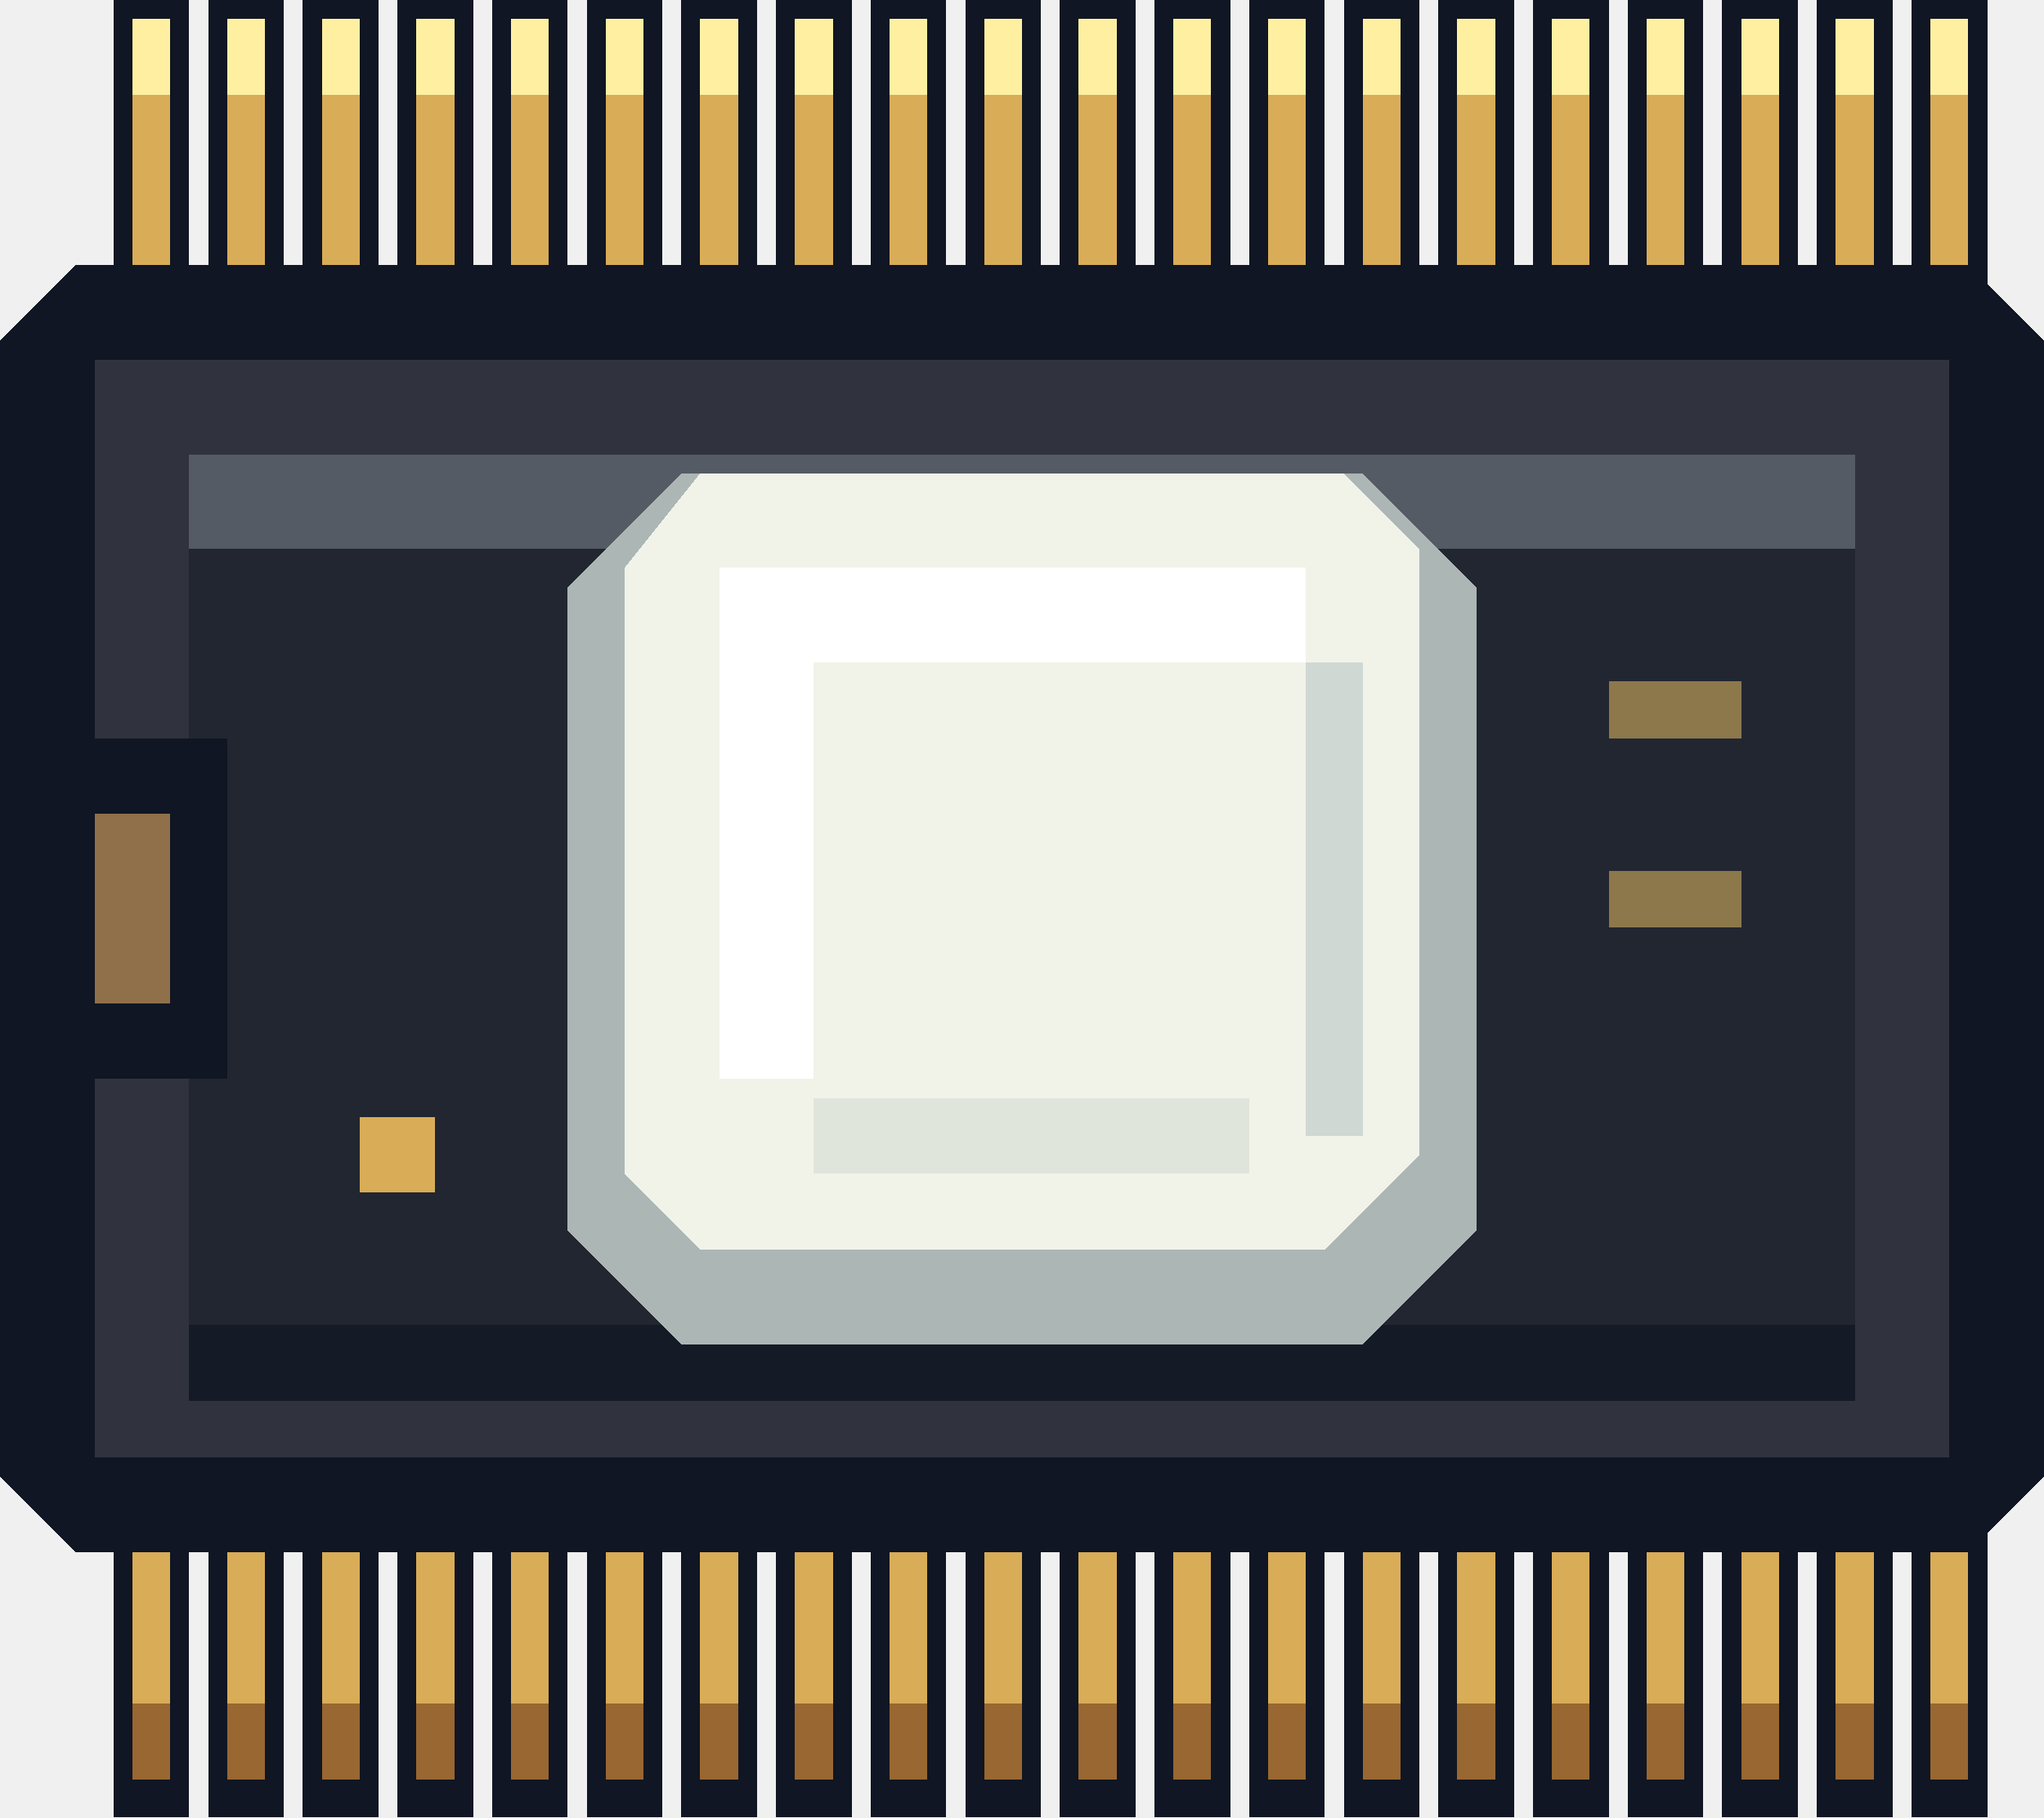
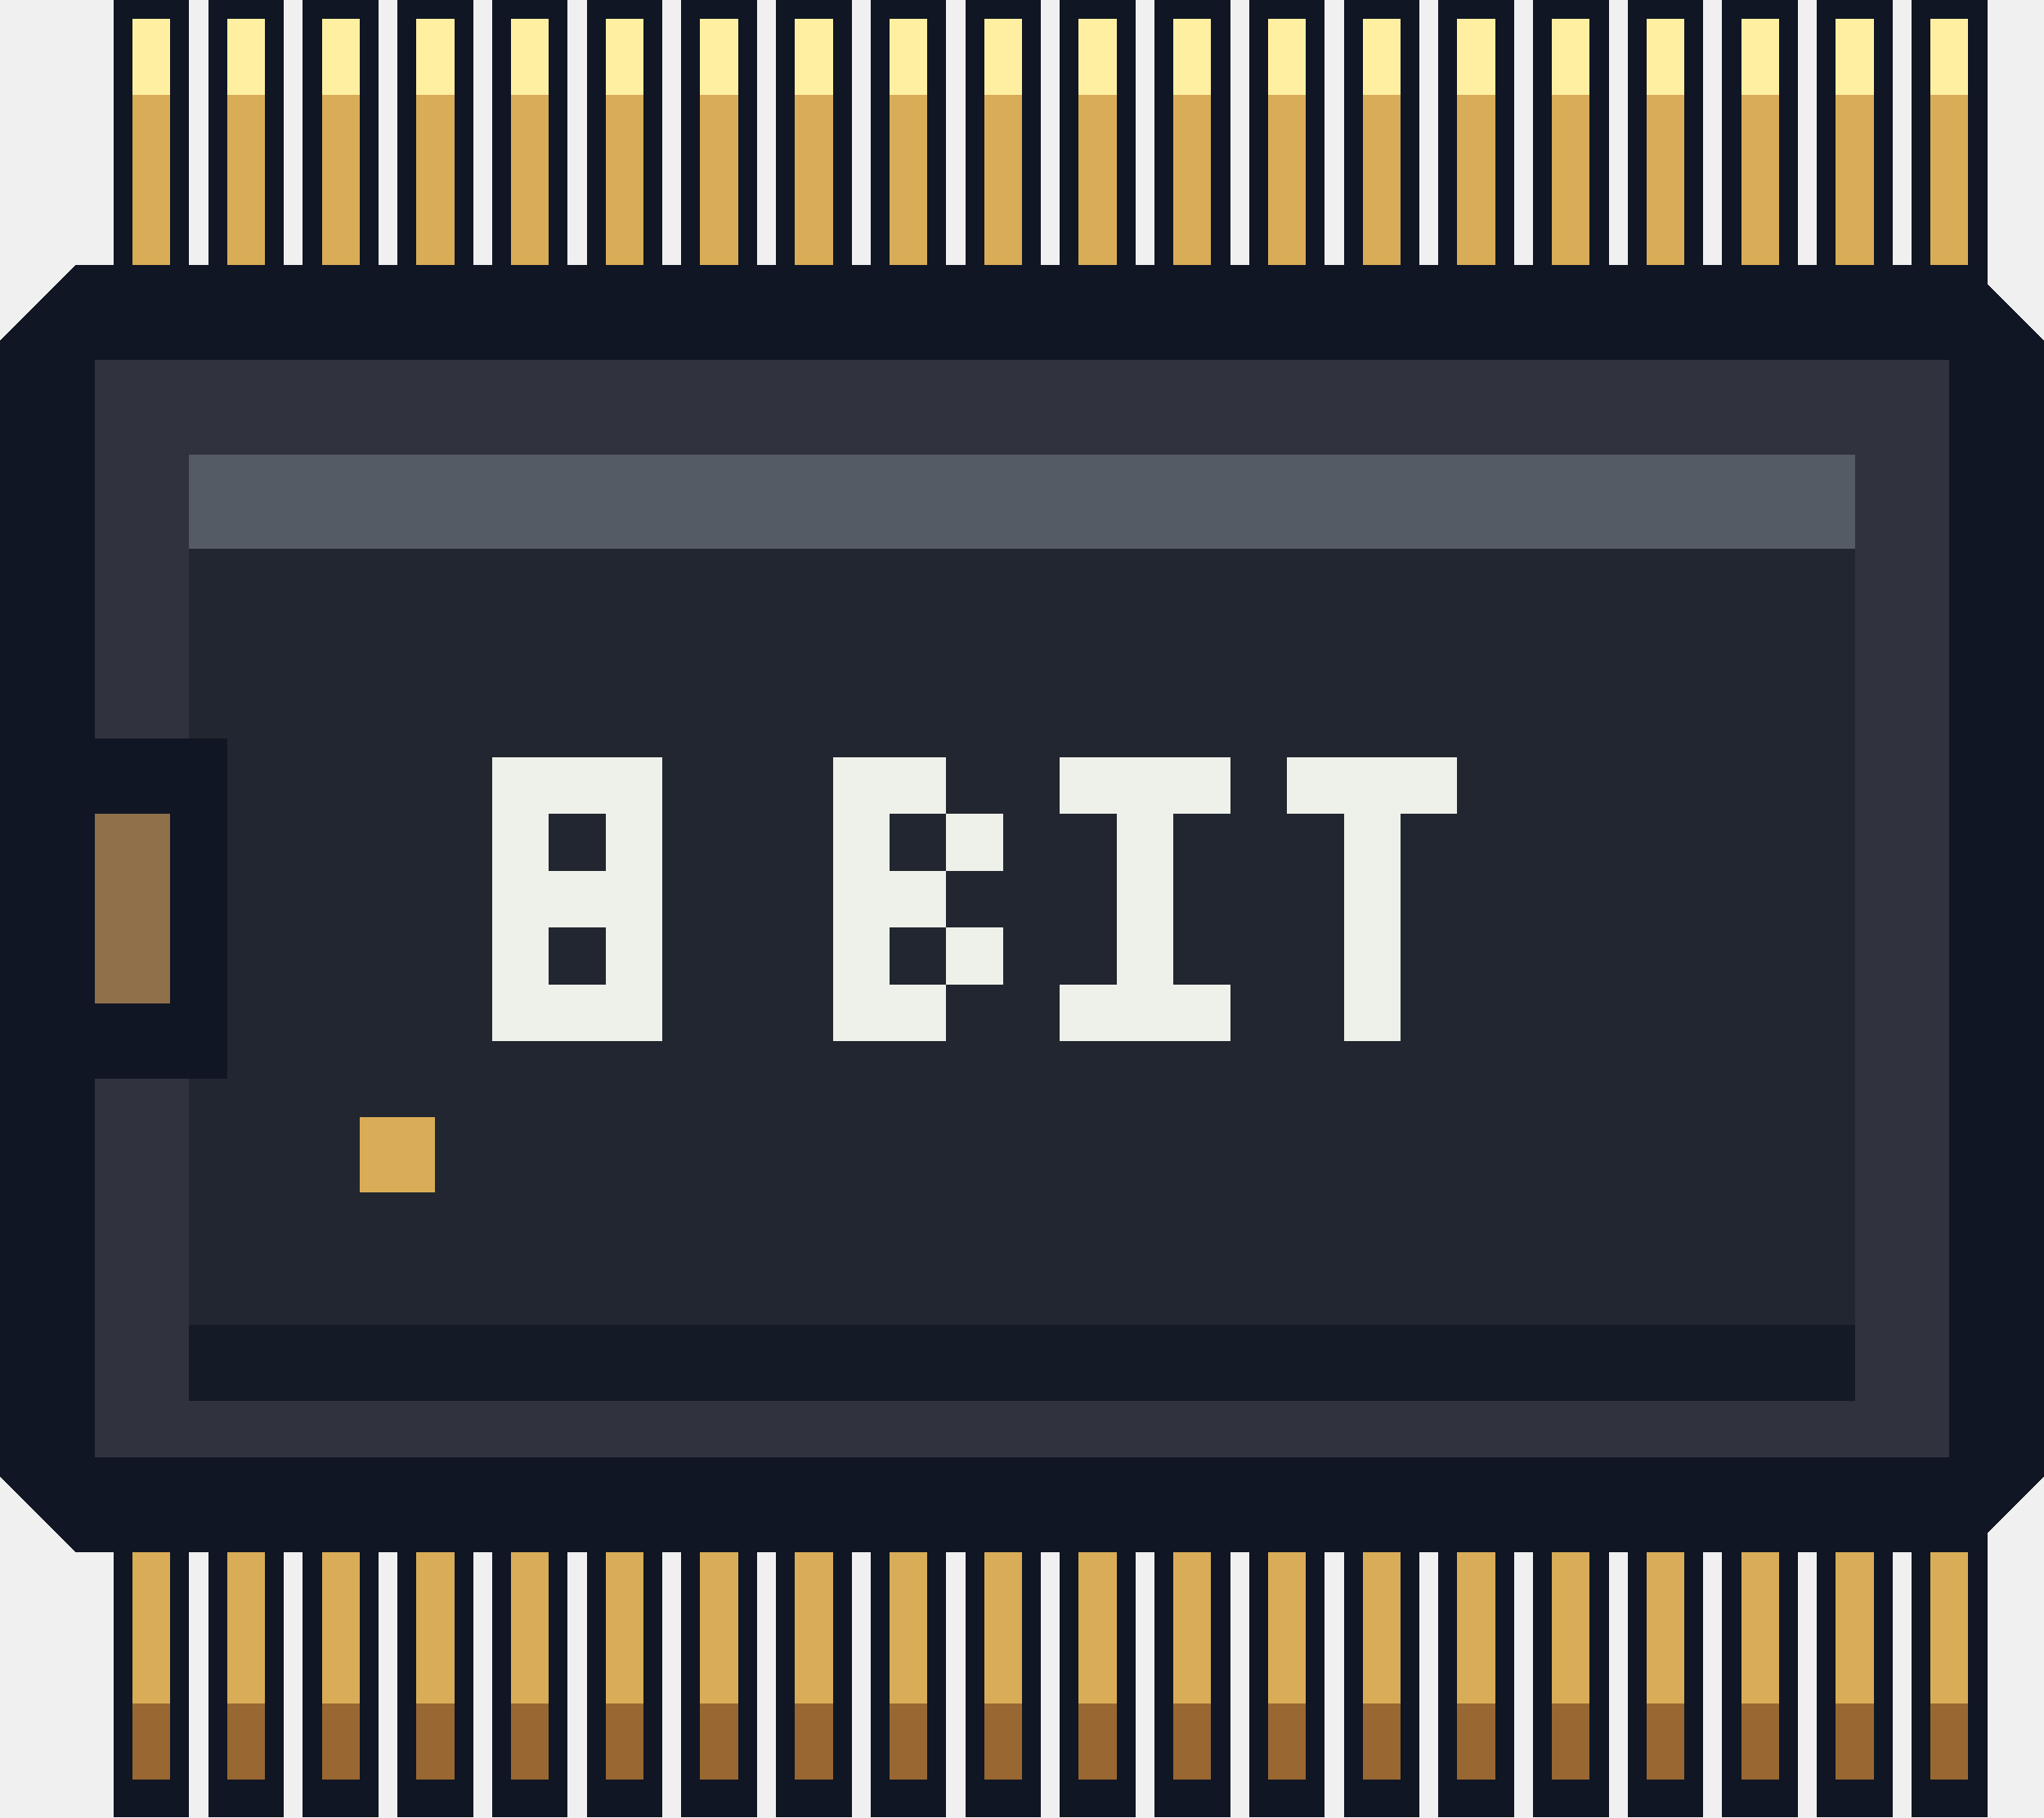
<svg xmlns="http://www.w3.org/2000/svg" width="108" height="96" viewBox="10 16 108 96" shape-rendering="crispEdges">
  <rect x="16" y="16" width="4" height="20" fill="#101623" />
  <rect x="17" y="17" width="2" height="17" fill="#d9ac57" />
  <rect x="17" y="17" width="2" height="4" fill="#fff0a1" />
  <rect x="16" y="92" width="4" height="20" fill="#101623" />
  <rect x="17" y="94" width="2" height="16" fill="#d9ac57" />
  <rect x="17" y="106" width="2" height="4" fill="#996731" />
  <rect x="21" y="16" width="4" height="20" fill="#101623" />
  <rect x="22" y="17" width="2" height="17" fill="#d9ac57" />
  <rect x="22" y="17" width="2" height="4" fill="#fff0a1" />
  <rect x="21" y="92" width="4" height="20" fill="#101623" />
  <rect x="22" y="94" width="2" height="16" fill="#d9ac57" />
  <rect x="22" y="106" width="2" height="4" fill="#996731" />
  <rect x="26" y="16" width="4" height="20" fill="#101623" />
  <rect x="27" y="17" width="2" height="17" fill="#d9ac57" />
  <rect x="27" y="17" width="2" height="4" fill="#fff0a1" />
  <rect x="26" y="92" width="4" height="20" fill="#101623" />
  <rect x="27" y="94" width="2" height="16" fill="#d9ac57" />
  <rect x="27" y="106" width="2" height="4" fill="#996731" />
  <rect x="31" y="16" width="4" height="20" fill="#101623" />
  <rect x="32" y="17" width="2" height="17" fill="#d9ac57" />
  <rect x="32" y="17" width="2" height="4" fill="#fff0a1" />
  <rect x="31" y="92" width="4" height="20" fill="#101623" />
  <rect x="32" y="94" width="2" height="16" fill="#d9ac57" />
  <rect x="32" y="106" width="2" height="4" fill="#996731" />
  <rect x="36" y="16" width="4" height="20" fill="#101623" />
  <rect x="37" y="17" width="2" height="17" fill="#d9ac57" />
  <rect x="37" y="17" width="2" height="4" fill="#fff0a1" />
  <rect x="36" y="92" width="4" height="20" fill="#101623" />
  <rect x="37" y="94" width="2" height="16" fill="#d9ac57" />
  <rect x="37" y="106" width="2" height="4" fill="#996731" />
  <rect x="41" y="16" width="4" height="20" fill="#101623" />
  <rect x="42" y="17" width="2" height="17" fill="#d9ac57" />
  <rect x="42" y="17" width="2" height="4" fill="#fff0a1" />
  <rect x="41" y="92" width="4" height="20" fill="#101623" />
  <rect x="42" y="94" width="2" height="16" fill="#d9ac57" />
  <rect x="42" y="106" width="2" height="4" fill="#996731" />
  <rect x="46" y="16" width="4" height="20" fill="#101623" />
  <rect x="47" y="17" width="2" height="17" fill="#d9ac57" />
  <rect x="47" y="17" width="2" height="4" fill="#fff0a1" />
  <rect x="46" y="92" width="4" height="20" fill="#101623" />
  <rect x="47" y="94" width="2" height="16" fill="#d9ac57" />
  <rect x="47" y="106" width="2" height="4" fill="#996731" />
  <rect x="51" y="16" width="4" height="20" fill="#101623" />
  <rect x="52" y="17" width="2" height="17" fill="#d9ac57" />
  <rect x="52" y="17" width="2" height="4" fill="#fff0a1" />
  <rect x="51" y="92" width="4" height="20" fill="#101623" />
  <rect x="52" y="94" width="2" height="16" fill="#d9ac57" />
  <rect x="52" y="106" width="2" height="4" fill="#996731" />
  <rect x="56" y="16" width="4" height="20" fill="#101623" />
  <rect x="57" y="17" width="2" height="17" fill="#d9ac57" />
  <rect x="57" y="17" width="2" height="4" fill="#fff0a1" />
  <rect x="56" y="92" width="4" height="20" fill="#101623" />
  <rect x="57" y="94" width="2" height="16" fill="#d9ac57" />
  <rect x="57" y="106" width="2" height="4" fill="#996731" />
  <rect x="61" y="16" width="4" height="20" fill="#101623" />
  <rect x="62" y="17" width="2" height="17" fill="#d9ac57" />
  <rect x="62" y="17" width="2" height="4" fill="#fff0a1" />
  <rect x="61" y="92" width="4" height="20" fill="#101623" />
  <rect x="62" y="94" width="2" height="16" fill="#d9ac57" />
  <rect x="62" y="106" width="2" height="4" fill="#996731" />
  <rect x="66" y="16" width="4" height="20" fill="#101623" />
  <rect x="67" y="17" width="2" height="17" fill="#d9ac57" />
  <rect x="67" y="17" width="2" height="4" fill="#fff0a1" />
  <rect x="66" y="92" width="4" height="20" fill="#101623" />
  <rect x="67" y="94" width="2" height="16" fill="#d9ac57" />
  <rect x="67" y="106" width="2" height="4" fill="#996731" />
  <rect x="71" y="16" width="4" height="20" fill="#101623" />
  <rect x="72" y="17" width="2" height="17" fill="#d9ac57" />
  <rect x="72" y="17" width="2" height="4" fill="#fff0a1" />
  <rect x="71" y="92" width="4" height="20" fill="#101623" />
  <rect x="72" y="94" width="2" height="16" fill="#d9ac57" />
  <rect x="72" y="106" width="2" height="4" fill="#996731" />
  <rect x="76" y="16" width="4" height="20" fill="#101623" />
  <rect x="77" y="17" width="2" height="17" fill="#d9ac57" />
  <rect x="77" y="17" width="2" height="4" fill="#fff0a1" />
  <rect x="76" y="92" width="4" height="20" fill="#101623" />
  <rect x="77" y="94" width="2" height="16" fill="#d9ac57" />
  <rect x="77" y="106" width="2" height="4" fill="#996731" />
  <rect x="81" y="16" width="4" height="20" fill="#101623" />
  <rect x="82" y="17" width="2" height="17" fill="#d9ac57" />
  <rect x="82" y="17" width="2" height="4" fill="#fff0a1" />
  <rect x="81" y="92" width="4" height="20" fill="#101623" />
  <rect x="82" y="94" width="2" height="16" fill="#d9ac57" />
  <rect x="82" y="106" width="2" height="4" fill="#996731" />
  <rect x="86" y="16" width="4" height="20" fill="#101623" />
  <rect x="87" y="17" width="2" height="17" fill="#d9ac57" />
  <rect x="87" y="17" width="2" height="4" fill="#fff0a1" />
  <rect x="86" y="92" width="4" height="20" fill="#101623" />
  <rect x="87" y="94" width="2" height="16" fill="#d9ac57" />
  <rect x="87" y="106" width="2" height="4" fill="#996731" />
  <rect x="91" y="16" width="4" height="20" fill="#101623" />
  <rect x="92" y="17" width="2" height="17" fill="#d9ac57" />
  <rect x="92" y="17" width="2" height="4" fill="#fff0a1" />
  <rect x="91" y="92" width="4" height="20" fill="#101623" />
  <rect x="92" y="94" width="2" height="16" fill="#d9ac57" />
  <rect x="92" y="106" width="2" height="4" fill="#996731" />
  <rect x="96" y="16" width="4" height="20" fill="#101623" />
  <rect x="97" y="17" width="2" height="17" fill="#d9ac57" />
  <rect x="97" y="17" width="2" height="4" fill="#fff0a1" />
  <rect x="96" y="92" width="4" height="20" fill="#101623" />
  <rect x="97" y="94" width="2" height="16" fill="#d9ac57" />
  <rect x="97" y="106" width="2" height="4" fill="#996731" />
  <rect x="101" y="16" width="4" height="20" fill="#101623" />
  <rect x="102" y="17" width="2" height="17" fill="#d9ac57" />
  <rect x="102" y="17" width="2" height="4" fill="#fff0a1" />
  <rect x="101" y="92" width="4" height="20" fill="#101623" />
  <rect x="102" y="94" width="2" height="16" fill="#d9ac57" />
  <rect x="102" y="106" width="2" height="4" fill="#996731" />
  <rect x="106" y="16" width="4" height="20" fill="#101623" />
  <rect x="107" y="17" width="2" height="17" fill="#d9ac57" />
  <rect x="107" y="17" width="2" height="4" fill="#fff0a1" />
  <rect x="106" y="92" width="4" height="20" fill="#101623" />
  <rect x="107" y="94" width="2" height="16" fill="#d9ac57" />
  <rect x="107" y="106" width="2" height="4" fill="#996731" />
  <rect x="111" y="16" width="4" height="20" fill="#101623" />
  <rect x="112" y="17" width="2" height="17" fill="#d9ac57" />
  <rect x="112" y="17" width="2" height="4" fill="#fff0a1" />
  <rect x="111" y="92" width="4" height="20" fill="#101623" />
  <rect x="112" y="94" width="2" height="16" fill="#d9ac57" />
  <rect x="112" y="106" width="2" height="4" fill="#996731" />
  <path d="M10 34L14 30H114L118 34V94L114 98H14L10 94Z" fill="#101623" />
  <rect x="15" y="35" width="98" height="58" fill="#30333e" />
  <rect x="20" y="40" width="88" height="5" fill="#555b64" />
  <rect x="20" y="45" width="88" height="42" fill="#222630" />
  <rect x="20" y="86" width="88" height="4" fill="#141b26" />
  <rect x="15" y="55" width="7" height="18" fill="#101623" />
  <rect x="15" y="59" width="4" height="10" fill="#8f704a" />
  <rect x="29" y="75" width="4" height="4" fill="#d9ac57" />
-   <rect x="95" y="52" width="7" height="3" fill="#8d784c" />
-   <rect x="95" y="62" width="7" height="3" fill="#8d784c" />
-   <path d="M46 41H82L88 47V81L82 87H46L40 81V47Z" fill="#acb6b5" />
-   <path d="M47 41H81L85 45V77L80 82H47L43 78V46Z" fill="#f1f3e9" />
-   <rect x="48" y="46" width="31" height="5" fill="#ffffff" />
-   <rect x="48" y="51" width="5" height="22" fill="#ffffff" />
-   <rect x="79" y="51" width="3" height="25" fill="#d0d8d4" />
-   <rect x="53" y="74" width="23" height="4" fill="#e0e5dc" />
+   <rect x="36" y="56" width="3" height="3" fill="#edf1e9" />
+   <rect x="39" y="56" width="3" height="3" fill="#edf1e9" />
+   <rect x="42" y="56" width="3" height="3" fill="#edf1e9" />
+   <rect x="36" y="59" width="3" height="3" fill="#edf1e9" />
+   <rect x="42" y="59" width="3" height="3" fill="#edf1e9" />
+   <rect x="36" y="62" width="3" height="3" fill="#edf1e9" />
+   <rect x="39" y="62" width="3" height="3" fill="#edf1e9" />
+   <rect x="42" y="62" width="3" height="3" fill="#edf1e9" />
+   <rect x="36" y="65" width="3" height="3" fill="#edf1e9" />
+   <rect x="42" y="65" width="3" height="3" fill="#edf1e9" />
+   <rect x="36" y="68" width="3" height="3" fill="#edf1e9" />
+   <rect x="39" y="68" width="3" height="3" fill="#edf1e9" />
+   <rect x="42" y="68" width="3" height="3" fill="#edf1e9" />
+   <rect x="54" y="56" width="3" height="3" fill="#edf1e9" />
+   <rect x="57" y="56" width="3" height="3" fill="#edf1e9" />
+   <rect x="54" y="59" width="3" height="3" fill="#edf1e9" />
+   <rect x="60" y="59" width="3" height="3" fill="#edf1e9" />
+   <rect x="54" y="62" width="3" height="3" fill="#edf1e9" />
+   <rect x="57" y="62" width="3" height="3" fill="#edf1e9" />
+   <rect x="54" y="65" width="3" height="3" fill="#edf1e9" />
+   <rect x="60" y="65" width="3" height="3" fill="#edf1e9" />
+   <rect x="54" y="68" width="3" height="3" fill="#edf1e9" />
+   <rect x="57" y="68" width="3" height="3" fill="#edf1e9" />
+   <rect x="66" y="56" width="3" height="3" fill="#edf1e9" />
+   <rect x="69" y="56" width="3" height="3" fill="#edf1e9" />
+   <rect x="72" y="56" width="3" height="3" fill="#edf1e9" />
+   <rect x="69" y="59" width="3" height="3" fill="#edf1e9" />
+   <rect x="69" y="62" width="3" height="3" fill="#edf1e9" />
+   <rect x="69" y="65" width="3" height="3" fill="#edf1e9" />
+   <rect x="66" y="68" width="3" height="3" fill="#edf1e9" />
+   <rect x="69" y="68" width="3" height="3" fill="#edf1e9" />
+   <rect x="72" y="68" width="3" height="3" fill="#edf1e9" />
+   <rect x="78" y="56" width="3" height="3" fill="#edf1e9" />
+   <rect x="81" y="56" width="3" height="3" fill="#edf1e9" />
+   <rect x="84" y="56" width="3" height="3" fill="#edf1e9" />
+   <rect x="81" y="59" width="3" height="3" fill="#edf1e9" />
+   <rect x="81" y="62" width="3" height="3" fill="#edf1e9" />
+   <rect x="81" y="65" width="3" height="3" fill="#edf1e9" />
+   <rect x="81" y="68" width="3" height="3" fill="#edf1e9" />
</svg>
